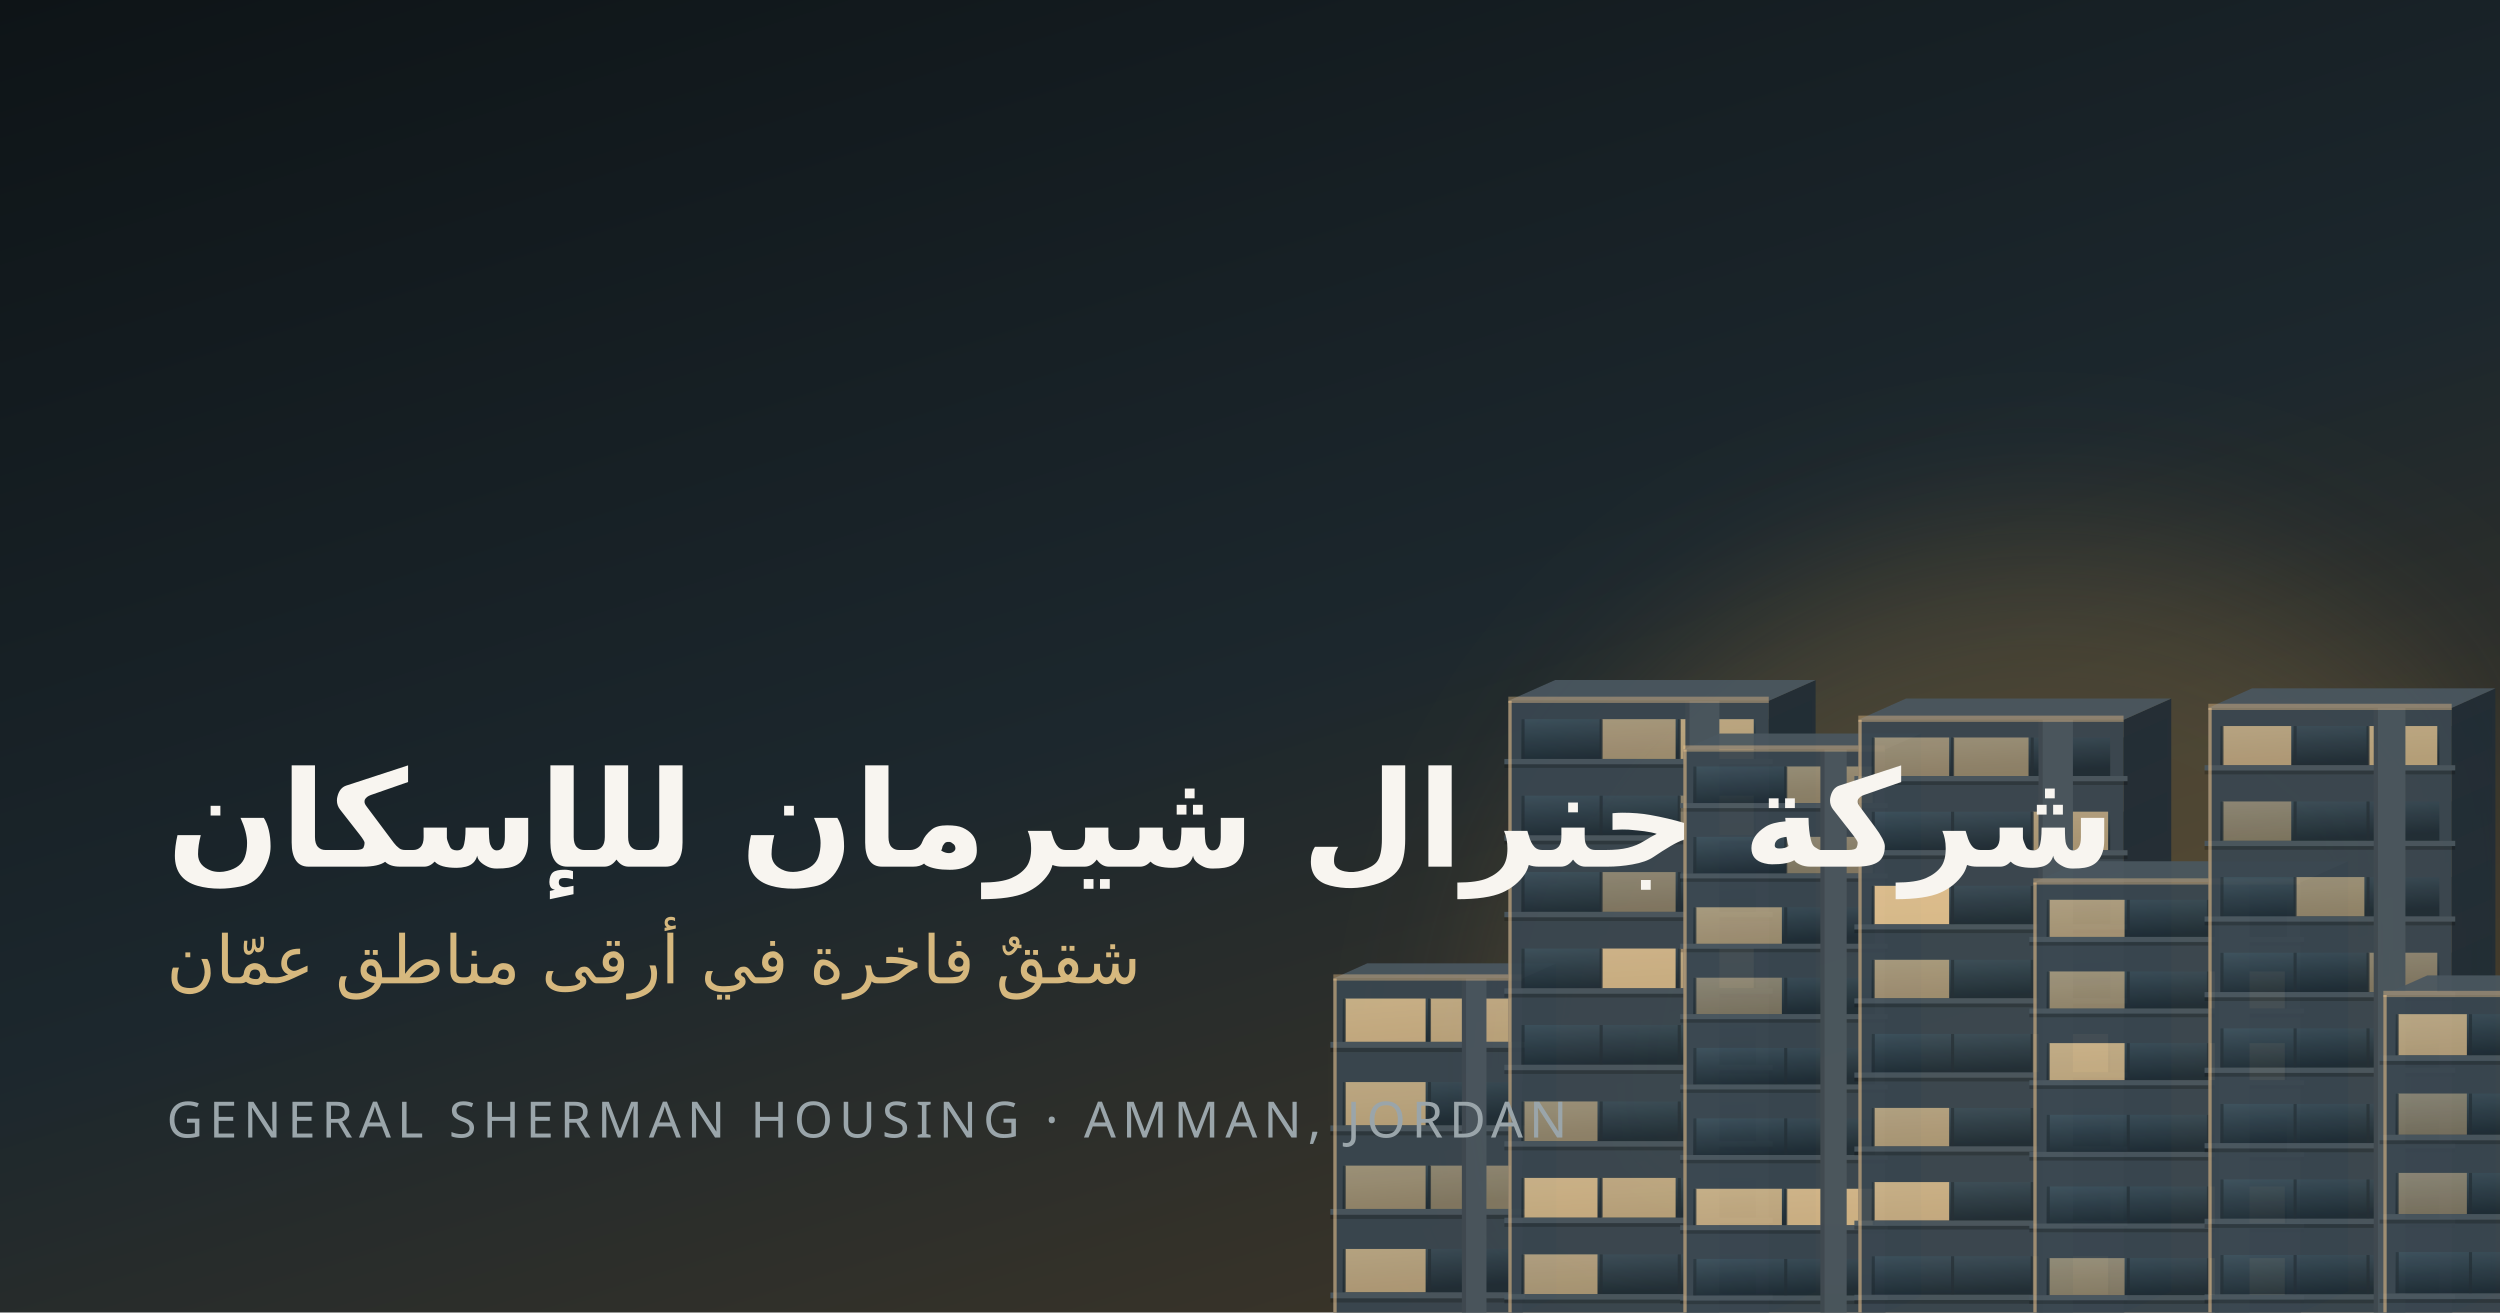
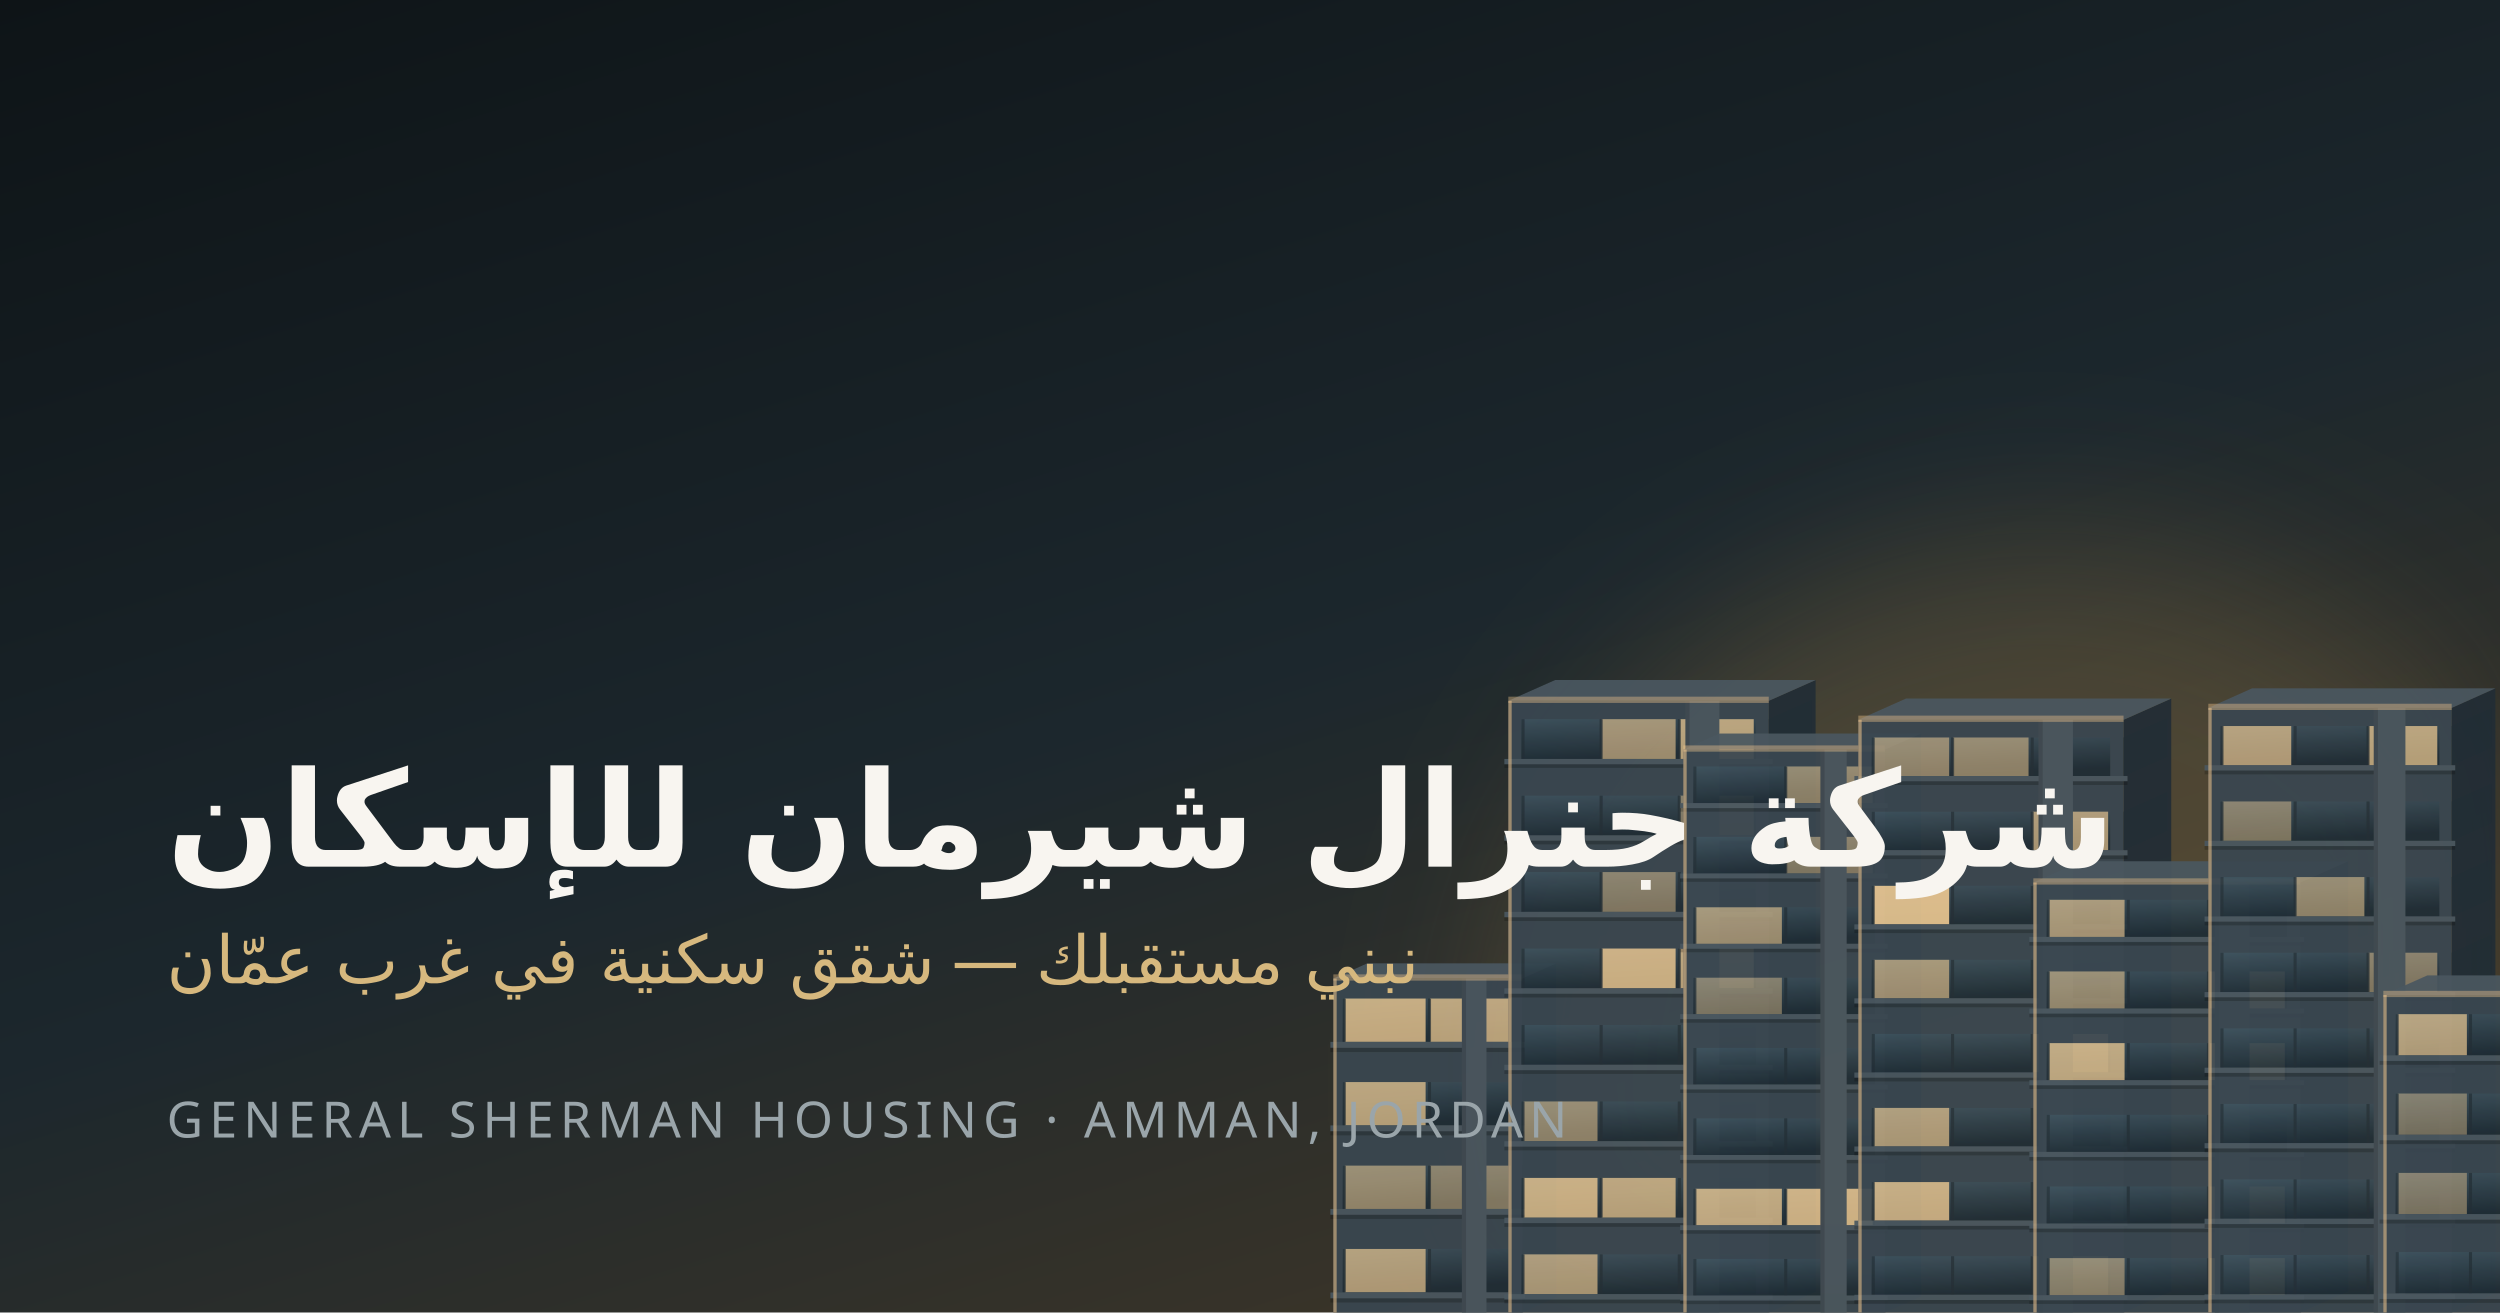
<svg xmlns="http://www.w3.org/2000/svg" viewBox="0 0 1200 630" width="1200" height="630">
  <defs>
    <linearGradient id="bg" x1="0" y1="0" x2="0.6" y2="1">
      <stop offset="0" stop-color="#0E1417" />
      <stop offset="0.6" stop-color="#1C272D" />
      <stop offset="1" stop-color="#3A3428" />
    </linearGradient>
    <linearGradient id="glass" x1="0" y1="0" x2="0.3" y2="1">
      <stop offset="0" stop-color="#3E525E" />
      <stop offset="1" stop-color="#1E2C35" />
    </linearGradient>
    <filter id="soft" x="-30%" y="-30%" width="160%" height="160%">
      <feGaussianBlur stdDeviation="40" />
    </filter>
    <filter id="grain" x="0" y="0" width="100%" height="100%">
      <feTurbulence type="fractalNoise" baseFrequency="0.9" numOctaves="3" seed="7" />
      <feColorMatrix type="saturate" values="0" />
    </filter>
  </defs>
  <rect width="1200" height="630" fill="url(#bg)" />
  <circle cx="980" cy="520" r="260" fill="#B08D4F" opacity="0.25" filter="url(#soft)" />
  <g opacity="0.92">
    <polygon points="730.7,469.7 747.0,462.4 747.0,622.7 730.7,630.0" fill="#222D35" />
    <polygon points="640.0,469.7 656.3,462.4 747.0,462.4 730.7,469.7" fill="#4A5760" />
    <rect x="640.0" y="469.7" width="90.7" height="160.3" fill="#3A4750" />
    <rect x="644.5" y="479.3" width="81.6" height="20.8" fill="url(#glass)" />
    <rect x="645.5" y="479.3" width="38.8" height="20.8" fill="#FFD79B" opacity="0.77" />
    <rect x="644.5" y="479.3" width="1.5" height="20.8" fill="#222D35" opacity="0.7" />
    <rect x="686.4" y="479.3" width="38.8" height="20.8" fill="#FFD79B" opacity="0.73" />
    <rect x="685.4" y="479.3" width="1.5" height="20.8" fill="#222D35" opacity="0.7" />
    <polygon points="730.7,479.3 745.7,472.6 745.7,493.5 730.7,500.1" fill="#1E2C35" opacity="0.85" />
    <rect x="638.6" y="500.1" width="93.4" height="2.8" fill="#4A5760" />
    <rect x="638.6" y="503.0" width="93.4" height="2.0" fill="#000" opacity="0.22" />
    <rect x="644.5" y="519.4" width="81.6" height="20.8" fill="url(#glass)" />
    <rect x="645.5" y="519.4" width="38.8" height="20.8" fill="#FFD79B" opacity="0.71" />
    <rect x="644.5" y="519.4" width="1.5" height="20.8" fill="#222D35" opacity="0.7" />
    <rect x="685.4" y="519.4" width="1.5" height="20.8" fill="#222D35" opacity="0.7" />
    <polygon points="730.7,519.4 745.7,512.7 745.7,533.5 730.7,540.2" fill="#1E2C35" opacity="0.85" />
    <rect x="638.6" y="540.2" width="93.4" height="2.8" fill="#4A5760" />
    <rect x="638.6" y="543.0" width="93.4" height="2.0" fill="#000" opacity="0.22" />
    <rect x="644.5" y="559.5" width="81.6" height="20.8" fill="url(#glass)" />
    <rect x="645.5" y="559.5" width="38.8" height="20.8" fill="#FFD79B" opacity="0.53" />
    <rect x="644.5" y="559.5" width="1.5" height="20.8" fill="#222D35" opacity="0.7" />
    <rect x="686.4" y="559.5" width="38.8" height="20.8" fill="#FFD79B" opacity="0.46" />
    <rect x="685.4" y="559.5" width="1.5" height="20.8" fill="#222D35" opacity="0.7" />
    <polygon points="730.7,559.5 745.7,552.8 745.7,573.6 730.7,580.3" fill="#1E2C35" opacity="0.85" />
    <rect x="638.6" y="580.3" width="93.4" height="2.8" fill="#4A5760" />
    <rect x="638.6" y="583.1" width="93.4" height="2.0" fill="#000" opacity="0.22" />
    <rect x="644.5" y="599.5" width="81.6" height="20.8" fill="url(#glass)" />
    <rect x="645.5" y="599.5" width="38.8" height="20.8" fill="#FFD79B" opacity="0.67" />
    <rect x="644.5" y="599.5" width="1.5" height="20.8" fill="#222D35" opacity="0.7" />
    <rect x="685.4" y="599.5" width="1.5" height="20.8" fill="#222D35" opacity="0.7" />
    <polygon points="730.7,599.5 745.7,592.9 745.7,613.7 730.7,620.4" fill="#1E2C35" opacity="0.85" />
    <rect x="638.6" y="620.4" width="93.4" height="2.8" fill="#4A5760" />
    <rect x="638.6" y="623.2" width="93.4" height="2.0" fill="#000" opacity="0.22" />
    <rect x="701.7" y="469.7" width="11.8" height="160.3" fill="#4A5760" />
    <rect x="701.7" y="469.7" width="2" height="160.3" fill="#000" opacity="0.15" />
    <rect x="640.0" y="469.7" width="1.6" height="160.3" fill="#FFCF92" opacity="0.55" />
    <rect x="640.0" y="467.7" width="90.7" height="3" fill="#FFCF92" opacity="0.4" />
  </g>
  <g opacity="0.92">
    <polygon points="849.0,336.4 871.5,326.4 871.5,620.0 849.0,630.0" fill="#222D35" />
    <polygon points="724.0,336.4 746.5,326.4 871.5,326.4 849.0,336.4" fill="#4A5760" />
    <rect x="724.0" y="336.4" width="125.0" height="293.6" fill="#3A4750" />
    <rect x="730.3" y="345.2" width="112.5" height="19.1" fill="url(#glass)" />
    <rect x="730.3" y="345.2" width="1.5" height="19.1" fill="#222D35" opacity="0.7" />
    <rect x="768.8" y="345.2" width="35.5" height="19.1" fill="#FFD79B" opacity="0.59" />
    <rect x="767.8" y="345.2" width="1.5" height="19.1" fill="#222D35" opacity="0.7" />
    <rect x="806.3" y="345.2" width="35.5" height="19.1" fill="#FFD79B" opacity="0.71" />
    <rect x="805.3" y="345.2" width="1.5" height="19.1" fill="#222D35" opacity="0.7" />
    <polygon points="849.0,345.2 869.7,336.0 869.7,355.1 849.0,364.3" fill="#1E2C35" opacity="0.85" />
    <rect x="722.1" y="364.3" width="128.8" height="2.6" fill="#4A5760" />
    <rect x="722.1" y="366.8" width="128.8" height="1.8" fill="#000" opacity="0.22" />
    <rect x="730.3" y="381.9" width="112.5" height="19.1" fill="url(#glass)" />
    <rect x="730.3" y="381.9" width="1.5" height="19.1" fill="#222D35" opacity="0.7" />
    <rect x="767.8" y="381.9" width="1.5" height="19.1" fill="#222D35" opacity="0.7" />
    <rect x="806.3" y="381.9" width="35.5" height="19.1" fill="#FFD79B" opacity="0.43" />
    <rect x="805.3" y="381.9" width="1.5" height="19.1" fill="#222D35" opacity="0.7" />
    <polygon points="849.0,381.9 869.7,372.7 869.7,391.8 849.0,401.0" fill="#1E2C35" opacity="0.85" />
    <rect x="722.1" y="401.0" width="128.8" height="2.6" fill="#4A5760" />
    <rect x="722.1" y="403.5" width="128.8" height="1.8" fill="#000" opacity="0.22" />
    <rect x="730.3" y="418.6" width="112.5" height="19.1" fill="url(#glass)" />
    <rect x="730.3" y="418.6" width="1.5" height="19.1" fill="#222D35" opacity="0.7" />
    <rect x="768.8" y="418.6" width="35.5" height="19.1" fill="#FFD79B" opacity="0.45" />
    <rect x="767.8" y="418.6" width="1.5" height="19.1" fill="#222D35" opacity="0.7" />
    <rect x="805.3" y="418.6" width="1.5" height="19.1" fill="#222D35" opacity="0.7" />
    <polygon points="849.0,418.6 869.7,409.4 869.7,428.5 849.0,437.7" fill="#1E2C35" opacity="0.85" />
    <rect x="722.1" y="437.7" width="128.8" height="2.6" fill="#4A5760" />
    <rect x="722.1" y="440.3" width="128.8" height="1.8" fill="#000" opacity="0.22" />
    <rect x="730.3" y="455.3" width="112.5" height="19.1" fill="url(#glass)" />
    <rect x="730.3" y="455.3" width="1.5" height="19.1" fill="#222D35" opacity="0.7" />
    <rect x="768.8" y="455.3" width="35.5" height="19.1" fill="#FFD79B" opacity="0.80" />
    <rect x="767.8" y="455.3" width="1.5" height="19.1" fill="#222D35" opacity="0.7" />
    <rect x="806.3" y="455.3" width="35.5" height="19.1" fill="#FFD79B" opacity="0.71" />
    <rect x="805.3" y="455.3" width="1.5" height="19.1" fill="#222D35" opacity="0.7" />
    <polygon points="849.0,455.3 869.7,446.1 869.7,465.2 849.0,474.4" fill="#1E2C35" opacity="0.85" />
    <rect x="722.1" y="474.4" width="128.8" height="2.6" fill="#4A5760" />
    <rect x="722.1" y="477.0" width="128.8" height="1.8" fill="#000" opacity="0.22" />
    <rect x="730.3" y="492.0" width="112.5" height="19.1" fill="url(#glass)" />
    <rect x="730.3" y="492.0" width="1.5" height="19.1" fill="#222D35" opacity="0.7" />
    <rect x="767.8" y="492.0" width="1.5" height="19.1" fill="#222D35" opacity="0.7" />
    <rect x="805.3" y="492.0" width="1.5" height="19.1" fill="#222D35" opacity="0.7" />
    <polygon points="849.0,492.0 869.7,482.8 869.7,501.9 849.0,511.1" fill="#1E2C35" opacity="0.85" />
    <rect x="722.1" y="511.1" width="128.8" height="2.6" fill="#4A5760" />
    <rect x="722.1" y="513.7" width="128.8" height="1.8" fill="#000" opacity="0.22" />
    <rect x="730.3" y="528.7" width="112.5" height="19.1" fill="url(#glass)" />
    <rect x="731.3" y="528.7" width="35.5" height="19.1" fill="#FFD79B" opacity="0.51" />
    <rect x="730.3" y="528.7" width="1.5" height="19.1" fill="#222D35" opacity="0.7" />
    <rect x="767.8" y="528.7" width="1.5" height="19.1" fill="#222D35" opacity="0.7" />
    <rect x="805.3" y="528.7" width="1.5" height="19.1" fill="#222D35" opacity="0.7" />
    <polygon points="849.0,528.7 869.7,519.5 869.7,538.6 849.0,547.8" fill="#1E2C35" opacity="0.85" />
    <rect x="722.1" y="547.8" width="128.8" height="2.6" fill="#4A5760" />
    <rect x="722.1" y="550.4" width="128.8" height="1.8" fill="#000" opacity="0.22" />
    <rect x="730.3" y="565.4" width="112.5" height="19.1" fill="url(#glass)" />
    <rect x="731.3" y="565.4" width="35.5" height="19.1" fill="#FFD79B" opacity="0.78" />
    <rect x="730.3" y="565.4" width="1.5" height="19.1" fill="#222D35" opacity="0.7" />
    <rect x="768.8" y="565.4" width="35.5" height="19.1" fill="#FFD79B" opacity="0.71" />
    <rect x="767.8" y="565.4" width="1.5" height="19.1" fill="#222D35" opacity="0.7" />
    <rect x="805.3" y="565.4" width="1.5" height="19.1" fill="#222D35" opacity="0.7" />
    <polygon points="849.0,565.4 869.7,556.2 869.7,575.3 849.0,584.5" fill="#1E2C35" opacity="0.85" />
    <rect x="722.1" y="584.5" width="128.8" height="2.6" fill="#4A5760" />
    <rect x="722.1" y="587.1" width="128.8" height="1.8" fill="#000" opacity="0.22" />
    <rect x="730.3" y="602.1" width="112.5" height="19.1" fill="url(#glass)" />
    <rect x="731.3" y="602.1" width="35.5" height="19.1" fill="#FFD79B" opacity="0.64" />
    <rect x="730.3" y="602.1" width="1.5" height="19.1" fill="#222D35" opacity="0.7" />
    <rect x="767.8" y="602.1" width="1.5" height="19.1" fill="#222D35" opacity="0.7" />
    <rect x="805.3" y="602.1" width="1.5" height="19.1" fill="#222D35" opacity="0.7" />
    <polygon points="849.0,602.1 869.7,592.9 869.7,612.0 849.0,621.2" fill="#1E2C35" opacity="0.85" />
    <rect x="722.1" y="621.2" width="128.8" height="2.6" fill="#4A5760" />
    <rect x="722.1" y="623.8" width="128.8" height="1.8" fill="#000" opacity="0.22" />
    <rect x="809.0" y="336.4" width="16.3" height="293.6" fill="#4A5760" />
    <rect x="809.0" y="336.4" width="2" height="293.6" fill="#000" opacity="0.15" />
    <rect x="724.0" y="336.4" width="1.6" height="293.6" fill="#FFCF92" opacity="0.55" />
    <rect x="724.0" y="334.4" width="125.0" height="3" fill="#FFCF92" opacity="0.4" />
  </g>
  <g opacity="0.92">
    <polygon points="904.7,359.8 922.1,352.1 922.1,622.3 904.7,630.0" fill="#222D35" />
    <polygon points="808.0,359.8 825.4,352.1 922.1,352.1 904.7,359.8" fill="#4A5760" />
    <rect x="808.0" y="359.8" width="96.7" height="270.2" fill="#3A4750" />
    <rect x="812.8" y="367.9" width="87.1" height="17.6" fill="url(#glass)" />
    <rect x="812.8" y="367.9" width="1.5" height="17.6" fill="#222D35" opacity="0.7" />
    <rect x="857.4" y="367.9" width="41.5" height="17.6" fill="#FFD79B" opacity="0.51" />
    <rect x="856.4" y="367.9" width="1.5" height="17.6" fill="#222D35" opacity="0.7" />
    <polygon points="904.7,367.9 920.7,360.8 920.7,378.4 904.7,385.5" fill="#1E2C35" opacity="0.85" />
    <rect x="806.5" y="385.5" width="99.6" height="2.4" fill="#4A5760" />
    <rect x="806.5" y="387.9" width="99.6" height="1.7" fill="#000" opacity="0.22" />
    <rect x="812.8" y="401.7" width="87.1" height="17.6" fill="url(#glass)" />
    <rect x="812.8" y="401.7" width="1.5" height="17.6" fill="#222D35" opacity="0.7" />
    <rect x="857.4" y="401.7" width="41.5" height="17.6" fill="#FFD79B" opacity="0.46" />
    <rect x="856.4" y="401.7" width="1.5" height="17.6" fill="#222D35" opacity="0.7" />
    <polygon points="904.7,401.7 920.7,394.6 920.7,412.2 904.7,419.3" fill="#1E2C35" opacity="0.85" />
    <rect x="806.5" y="419.3" width="99.6" height="2.4" fill="#4A5760" />
    <rect x="806.5" y="421.6" width="99.6" height="1.7" fill="#000" opacity="0.22" />
    <rect x="812.8" y="435.5" width="87.1" height="17.6" fill="url(#glass)" />
    <rect x="813.8" y="435.5" width="41.5" height="17.6" fill="#FFD79B" opacity="0.58" />
    <rect x="812.8" y="435.5" width="1.5" height="17.6" fill="#222D35" opacity="0.7" />
    <rect x="856.4" y="435.5" width="1.5" height="17.6" fill="#222D35" opacity="0.7" />
    <polygon points="904.7,435.5 920.7,428.4 920.7,445.9 904.7,453.0" fill="#1E2C35" opacity="0.85" />
    <rect x="806.5" y="453.0" width="99.6" height="2.4" fill="#4A5760" />
    <rect x="806.5" y="455.4" width="99.6" height="1.7" fill="#000" opacity="0.22" />
    <rect x="812.8" y="469.3" width="87.1" height="17.6" fill="url(#glass)" />
    <rect x="813.8" y="469.3" width="41.5" height="17.6" fill="#FFD79B" opacity="0.42" />
    <rect x="812.8" y="469.3" width="1.5" height="17.6" fill="#222D35" opacity="0.7" />
    <rect x="856.4" y="469.3" width="1.5" height="17.6" fill="#222D35" opacity="0.7" />
    <polygon points="904.7,469.3 920.7,462.1 920.7,479.7 904.7,486.8" fill="#1E2C35" opacity="0.85" />
    <rect x="806.5" y="486.8" width="99.6" height="2.4" fill="#4A5760" />
    <rect x="806.5" y="489.2" width="99.6" height="1.7" fill="#000" opacity="0.22" />
    <rect x="812.8" y="503.0" width="87.1" height="17.6" fill="url(#glass)" />
    <rect x="812.8" y="503.0" width="1.5" height="17.6" fill="#222D35" opacity="0.7" />
    <rect x="856.4" y="503.0" width="1.5" height="17.6" fill="#222D35" opacity="0.7" />
    <polygon points="904.7,503.0 920.7,495.9 920.7,513.5 904.7,520.6" fill="#1E2C35" opacity="0.85" />
    <rect x="806.5" y="520.6" width="99.6" height="2.4" fill="#4A5760" />
    <rect x="806.5" y="522.9" width="99.6" height="1.7" fill="#000" opacity="0.22" />
    <rect x="812.8" y="536.8" width="87.1" height="17.6" fill="url(#glass)" />
    <rect x="812.8" y="536.8" width="1.5" height="17.6" fill="#222D35" opacity="0.7" />
    <rect x="856.4" y="536.8" width="1.5" height="17.6" fill="#222D35" opacity="0.7" />
    <polygon points="904.7,536.8 920.7,529.7 920.7,547.2 904.7,554.4" fill="#1E2C35" opacity="0.85" />
    <rect x="806.5" y="554.4" width="99.6" height="2.4" fill="#4A5760" />
    <rect x="806.5" y="556.7" width="99.6" height="1.7" fill="#000" opacity="0.22" />
    <rect x="812.8" y="570.6" width="87.1" height="17.6" fill="url(#glass)" />
    <rect x="813.8" y="570.6" width="41.5" height="17.6" fill="#FFD79B" opacity="0.75" />
    <rect x="812.8" y="570.6" width="1.5" height="17.6" fill="#222D35" opacity="0.7" />
    <rect x="857.4" y="570.6" width="41.5" height="17.6" fill="#FFD79B" opacity="0.82" />
    <rect x="856.4" y="570.6" width="1.5" height="17.6" fill="#222D35" opacity="0.7" />
    <polygon points="904.7,570.6 920.7,563.4 920.7,581.0 904.7,588.1" fill="#1E2C35" opacity="0.85" />
    <rect x="806.5" y="588.1" width="99.6" height="2.4" fill="#4A5760" />
    <rect x="806.5" y="590.5" width="99.6" height="1.7" fill="#000" opacity="0.22" />
    <rect x="812.8" y="604.3" width="87.1" height="17.6" fill="url(#glass)" />
    <rect x="812.8" y="604.3" width="1.5" height="17.6" fill="#222D35" opacity="0.7" />
    <rect x="856.4" y="604.3" width="1.5" height="17.6" fill="#222D35" opacity="0.7" />
    <polygon points="904.7,604.3 920.7,597.2 920.7,614.8 904.7,621.9" fill="#1E2C35" opacity="0.85" />
    <rect x="806.5" y="621.9" width="99.6" height="2.4" fill="#4A5760" />
    <rect x="806.5" y="624.3" width="99.6" height="1.7" fill="#000" opacity="0.22" />
    <rect x="873.8" y="359.8" width="12.6" height="270.2" fill="#4A5760" />
    <rect x="873.8" y="359.8" width="2" height="270.2" fill="#000" opacity="0.15" />
    <rect x="808.0" y="359.8" width="1.6" height="270.2" fill="#FFCF92" opacity="0.55" />
    <rect x="808.0" y="357.8" width="96.7" height="3" fill="#FFCF92" opacity="0.4" />
  </g>
  <g opacity="0.92">
    <polygon points="1019.3,345.5 1042.2,335.3 1042.2,619.8 1019.3,630.0" fill="#222D35" />
    <polygon points="892.0,345.5 914.9,335.3 1042.2,335.3 1019.3,345.5" fill="#4A5760" />
    <rect x="892.0" y="345.5" width="127.3" height="284.5" fill="#3A4750" />
    <rect x="898.4" y="354.0" width="114.5" height="18.5" fill="url(#glass)" />
    <rect x="899.4" y="354.0" width="36.2" height="18.5" fill="#FFD79B" opacity="0.52" />
    <rect x="898.4" y="354.0" width="1.5" height="18.5" fill="#222D35" opacity="0.7" />
    <rect x="937.5" y="354.0" width="36.2" height="18.5" fill="#FFD79B" opacity="0.51" />
    <rect x="936.5" y="354.0" width="1.5" height="18.5" fill="#222D35" opacity="0.7" />
    <rect x="974.7" y="354.0" width="1.5" height="18.5" fill="#222D35" opacity="0.7" />
    <polygon points="1019.3,354.0 1040.3,344.7 1040.3,363.2 1019.3,372.5" fill="#1E2C35" opacity="0.85" />
    <rect x="890.1" y="372.5" width="131.1" height="2.5" fill="#4A5760" />
    <rect x="890.1" y="375.0" width="131.1" height="1.8" fill="#000" opacity="0.22" />
    <rect x="898.4" y="389.6" width="114.5" height="18.5" fill="url(#glass)" />
    <rect x="898.4" y="389.6" width="1.5" height="18.5" fill="#222D35" opacity="0.7" />
    <rect x="936.5" y="389.6" width="1.5" height="18.5" fill="#222D35" opacity="0.7" />
    <rect x="975.7" y="389.6" width="36.2" height="18.5" fill="#FFD79B" opacity="0.65" />
    <rect x="974.7" y="389.6" width="1.5" height="18.5" fill="#222D35" opacity="0.7" />
    <polygon points="1019.3,389.6 1040.3,380.2 1040.3,398.7 1019.3,408.1" fill="#1E2C35" opacity="0.85" />
    <rect x="890.1" y="408.1" width="131.1" height="2.5" fill="#4A5760" />
    <rect x="890.1" y="410.6" width="131.1" height="1.8" fill="#000" opacity="0.22" />
    <rect x="898.4" y="425.2" width="114.5" height="18.5" fill="url(#glass)" />
    <rect x="899.4" y="425.2" width="36.2" height="18.5" fill="#FFD79B" opacity="0.88" />
    <rect x="898.4" y="425.2" width="1.5" height="18.5" fill="#222D35" opacity="0.7" />
    <rect x="936.5" y="425.2" width="1.5" height="18.5" fill="#222D35" opacity="0.7" />
    <rect x="974.7" y="425.2" width="1.5" height="18.5" fill="#222D35" opacity="0.7" />
    <polygon points="1019.3,425.2 1040.3,415.8 1040.3,434.3 1019.3,443.7" fill="#1E2C35" opacity="0.85" />
    <rect x="890.1" y="443.7" width="131.1" height="2.5" fill="#4A5760" />
    <rect x="890.1" y="446.1" width="131.1" height="1.8" fill="#000" opacity="0.22" />
    <rect x="898.4" y="460.7" width="114.5" height="18.5" fill="url(#glass)" />
    <rect x="899.4" y="460.7" width="36.2" height="18.5" fill="#FFD79B" opacity="0.59" />
    <rect x="898.4" y="460.7" width="1.5" height="18.5" fill="#222D35" opacity="0.7" />
    <rect x="936.5" y="460.7" width="1.5" height="18.5" fill="#222D35" opacity="0.7" />
    <rect x="974.7" y="460.7" width="1.5" height="18.5" fill="#222D35" opacity="0.7" />
    <polygon points="1019.3,460.7 1040.3,451.4 1040.3,469.8 1019.3,479.2" fill="#1E2C35" opacity="0.85" />
    <rect x="890.1" y="479.2" width="131.1" height="2.5" fill="#4A5760" />
    <rect x="890.1" y="481.7" width="131.1" height="1.8" fill="#000" opacity="0.22" />
    <rect x="898.4" y="496.3" width="114.5" height="18.5" fill="url(#glass)" />
    <rect x="898.4" y="496.3" width="1.5" height="18.5" fill="#222D35" opacity="0.7" />
    <rect x="936.5" y="496.3" width="1.5" height="18.5" fill="#222D35" opacity="0.7" />
    <rect x="975.7" y="496.3" width="36.2" height="18.5" fill="#FFD79B" opacity="0.66" />
    <rect x="974.7" y="496.3" width="1.5" height="18.5" fill="#222D35" opacity="0.7" />
    <polygon points="1019.3,496.3 1040.3,486.9 1040.3,505.4 1019.3,514.8" fill="#1E2C35" opacity="0.85" />
    <rect x="890.1" y="514.8" width="131.1" height="2.5" fill="#4A5760" />
    <rect x="890.1" y="517.3" width="131.1" height="1.8" fill="#000" opacity="0.22" />
    <rect x="898.4" y="531.8" width="114.5" height="18.5" fill="url(#glass)" />
    <rect x="899.4" y="531.8" width="36.2" height="18.5" fill="#FFD79B" opacity="0.65" />
    <rect x="898.4" y="531.8" width="1.5" height="18.5" fill="#222D35" opacity="0.7" />
    <rect x="936.5" y="531.8" width="1.5" height="18.5" fill="#222D35" opacity="0.7" />
    <rect x="974.7" y="531.8" width="1.5" height="18.5" fill="#222D35" opacity="0.7" />
    <polygon points="1019.3,531.8 1040.3,522.5 1040.3,541.0 1019.3,550.3" fill="#1E2C35" opacity="0.85" />
    <rect x="890.1" y="550.3" width="131.1" height="2.5" fill="#4A5760" />
    <rect x="890.1" y="552.8" width="131.1" height="1.8" fill="#000" opacity="0.22" />
    <rect x="898.4" y="567.4" width="114.5" height="18.5" fill="url(#glass)" />
    <rect x="899.4" y="567.4" width="36.2" height="18.5" fill="#FFD79B" opacity="0.77" />
    <rect x="898.4" y="567.4" width="1.5" height="18.5" fill="#222D35" opacity="0.7" />
    <rect x="936.5" y="567.4" width="1.5" height="18.5" fill="#222D35" opacity="0.7" />
    <rect x="974.7" y="567.4" width="1.5" height="18.5" fill="#222D35" opacity="0.7" />
    <polygon points="1019.3,567.4 1040.3,558.0 1040.3,576.5 1019.3,585.9" fill="#1E2C35" opacity="0.85" />
    <rect x="890.1" y="585.9" width="131.1" height="2.5" fill="#4A5760" />
    <rect x="890.1" y="588.4" width="131.1" height="1.8" fill="#000" opacity="0.22" />
    <rect x="898.4" y="603.0" width="114.5" height="18.5" fill="url(#glass)" />
    <rect x="898.4" y="603.0" width="1.5" height="18.5" fill="#222D35" opacity="0.7" />
    <rect x="936.5" y="603.0" width="1.5" height="18.5" fill="#222D35" opacity="0.7" />
    <rect x="975.7" y="603.0" width="36.2" height="18.5" fill="#FFD79B" opacity="0.53" />
    <rect x="974.7" y="603.0" width="1.5" height="18.5" fill="#222D35" opacity="0.7" />
    <polygon points="1019.3,603.0 1040.3,593.6 1040.3,612.1 1019.3,621.5" fill="#1E2C35" opacity="0.85" />
    <rect x="890.1" y="621.5" width="131.1" height="2.5" fill="#4A5760" />
    <rect x="890.1" y="624.0" width="131.1" height="1.8" fill="#000" opacity="0.22" />
    <rect x="978.5" y="345.5" width="16.5" height="284.5" fill="#4A5760" />
    <rect x="978.5" y="345.5" width="2" height="284.5" fill="#000" opacity="0.15" />
    <rect x="892.0" y="345.5" width="1.6" height="284.5" fill="#FFCF92" opacity="0.55" />
    <rect x="892.0" y="343.5" width="127.3" height="3" fill="#FFCF92" opacity="0.4" />
  </g>
  <g opacity="0.92">
    <polygon points="1104.1,423.6 1127.1,413.4 1127.1,619.8 1104.1,630.0" fill="#222D35" />
    <polygon points="976.0,423.6 999.1,413.4 1127.1,413.4 1104.1,423.6" fill="#4A5760" />
    <rect x="976.0" y="423.6" width="128.1" height="206.4" fill="#3A4750" />
    <rect x="982.4" y="431.9" width="115.3" height="17.9" fill="url(#glass)" />
    <rect x="983.4" y="431.9" width="36.4" height="17.9" fill="#FFD79B" opacity="0.62" />
    <rect x="982.4" y="431.9" width="1.5" height="17.9" fill="#222D35" opacity="0.7" />
    <rect x="1020.8" y="431.9" width="1.5" height="17.9" fill="#222D35" opacity="0.7" />
    <rect x="1059.3" y="431.9" width="1.5" height="17.9" fill="#222D35" opacity="0.7" />
    <polygon points="1104.1,431.9 1125.3,422.4 1125.3,440.3 1104.1,449.7" fill="#1E2C35" opacity="0.85" />
    <rect x="974.1" y="449.7" width="131.9" height="2.4" fill="#4A5760" />
    <rect x="974.1" y="452.2" width="131.9" height="1.7" fill="#000" opacity="0.22" />
    <rect x="982.4" y="466.3" width="115.3" height="17.9" fill="url(#glass)" />
    <rect x="983.4" y="466.3" width="36.4" height="17.9" fill="#FFD79B" opacity="0.53" />
    <rect x="982.4" y="466.3" width="1.5" height="17.9" fill="#222D35" opacity="0.7" />
    <rect x="1020.8" y="466.3" width="1.5" height="17.9" fill="#222D35" opacity="0.7" />
    <rect x="1060.3" y="466.3" width="36.4" height="17.9" fill="#FFD79B" opacity="0.82" />
    <rect x="1059.3" y="466.3" width="1.5" height="17.9" fill="#222D35" opacity="0.7" />
    <polygon points="1104.1,466.3 1125.3,456.8 1125.3,474.7 1104.1,484.1" fill="#1E2C35" opacity="0.85" />
    <rect x="974.1" y="484.1" width="131.9" height="2.4" fill="#4A5760" />
    <rect x="974.1" y="486.6" width="131.9" height="1.7" fill="#000" opacity="0.22" />
    <rect x="982.4" y="500.7" width="115.3" height="17.9" fill="url(#glass)" />
    <rect x="983.4" y="500.7" width="36.4" height="17.9" fill="#FFD79B" opacity="0.73" />
    <rect x="982.4" y="500.7" width="1.5" height="17.9" fill="#222D35" opacity="0.7" />
    <rect x="1020.8" y="500.7" width="1.5" height="17.9" fill="#222D35" opacity="0.7" />
    <rect x="1060.3" y="500.7" width="36.4" height="17.9" fill="#FFD79B" opacity="0.90" />
    <rect x="1059.3" y="500.7" width="1.5" height="17.9" fill="#222D35" opacity="0.7" />
    <polygon points="1104.1,500.7 1125.3,491.2 1125.3,509.1 1104.1,518.5" fill="#1E2C35" opacity="0.85" />
    <rect x="974.1" y="518.5" width="131.9" height="2.4" fill="#4A5760" />
    <rect x="974.1" y="521.0" width="131.9" height="1.7" fill="#000" opacity="0.22" />
    <rect x="982.4" y="535.1" width="115.3" height="17.9" fill="url(#glass)" />
    <rect x="982.4" y="535.1" width="1.5" height="17.9" fill="#222D35" opacity="0.7" />
    <rect x="1020.8" y="535.1" width="1.5" height="17.9" fill="#222D35" opacity="0.7" />
    <rect x="1059.3" y="535.1" width="1.5" height="17.9" fill="#222D35" opacity="0.7" />
    <polygon points="1104.1,535.1 1125.3,525.6 1125.3,543.5 1104.1,552.9" fill="#1E2C35" opacity="0.85" />
    <rect x="974.1" y="552.9" width="131.9" height="2.4" fill="#4A5760" />
    <rect x="974.1" y="555.4" width="131.9" height="1.7" fill="#000" opacity="0.22" />
    <rect x="982.4" y="569.5" width="115.3" height="17.9" fill="url(#glass)" />
    <rect x="982.4" y="569.5" width="1.5" height="17.9" fill="#222D35" opacity="0.7" />
    <rect x="1020.8" y="569.5" width="1.5" height="17.9" fill="#222D35" opacity="0.7" />
    <rect x="1060.3" y="569.5" width="36.4" height="17.9" fill="#FFD79B" opacity="0.60" />
    <rect x="1059.3" y="569.5" width="1.5" height="17.9" fill="#222D35" opacity="0.7" />
    <polygon points="1104.1,569.5 1125.3,560.0 1125.3,577.9 1104.1,587.3" fill="#1E2C35" opacity="0.85" />
    <rect x="974.1" y="587.3" width="131.9" height="2.4" fill="#4A5760" />
    <rect x="974.1" y="589.8" width="131.9" height="1.7" fill="#000" opacity="0.22" />
    <rect x="982.4" y="603.9" width="115.3" height="17.9" fill="url(#glass)" />
    <rect x="983.4" y="603.9" width="36.4" height="17.9" fill="#FFD79B" opacity="0.46" />
    <rect x="982.4" y="603.9" width="1.5" height="17.9" fill="#222D35" opacity="0.7" />
    <rect x="1020.8" y="603.9" width="1.5" height="17.9" fill="#222D35" opacity="0.7" />
    <rect x="1060.3" y="603.9" width="36.4" height="17.9" fill="#FFD79B" opacity="0.89" />
    <rect x="1059.3" y="603.9" width="1.5" height="17.9" fill="#222D35" opacity="0.7" />
    <polygon points="1104.1,603.9 1125.3,594.4 1125.3,612.3 1104.1,621.7" fill="#1E2C35" opacity="0.85" />
    <rect x="974.1" y="621.7" width="131.9" height="2.4" fill="#4A5760" />
    <rect x="974.1" y="624.2" width="131.9" height="1.7" fill="#000" opacity="0.22" />
    <rect x="1063.1" y="423.6" width="16.7" height="206.4" fill="#4A5760" />
    <rect x="1063.1" y="423.6" width="2" height="206.4" fill="#000" opacity="0.15" />
    <rect x="976.0" y="423.6" width="1.6" height="206.4" fill="#FFCF92" opacity="0.55" />
    <rect x="976.0" y="421.6" width="128.1" height="3" fill="#FFCF92" opacity="0.4" />
  </g>
  <g opacity="0.92">
    <polygon points="1176.8,339.8 1197.8,330.4 1197.8,620.7 1176.8,630.0" fill="#222D35" />
    <polygon points="1060.0,339.8 1081.0,330.4 1197.8,330.4 1176.8,339.8" fill="#4A5760" />
    <rect x="1060.0" y="339.8" width="116.8" height="290.2" fill="#3A4750" />
    <rect x="1065.8" y="348.5" width="105.1" height="18.9" fill="url(#glass)" />
    <rect x="1066.8" y="348.5" width="33.0" height="18.9" fill="#FFD79B" opacity="0.67" />
    <rect x="1065.8" y="348.5" width="1.5" height="18.9" fill="#222D35" opacity="0.7" />
    <rect x="1100.9" y="348.5" width="1.5" height="18.9" fill="#222D35" opacity="0.7" />
    <rect x="1136.9" y="348.5" width="33.0" height="18.9" fill="#FFD79B" opacity="0.71" />
    <rect x="1135.9" y="348.5" width="1.5" height="18.9" fill="#222D35" opacity="0.7" />
    <polygon points="1176.8,348.5 1196.1,339.9 1196.1,358.7 1176.8,367.3" fill="#1E2C35" opacity="0.85" />
    <rect x="1058.2" y="367.3" width="120.3" height="2.5" fill="#4A5760" />
    <rect x="1058.2" y="369.9" width="120.3" height="1.8" fill="#000" opacity="0.22" />
    <rect x="1065.8" y="384.7" width="105.1" height="18.9" fill="url(#glass)" />
    <rect x="1066.8" y="384.7" width="33.0" height="18.9" fill="#FFD79B" opacity="0.43" />
    <rect x="1065.8" y="384.7" width="1.5" height="18.9" fill="#222D35" opacity="0.7" />
    <rect x="1100.9" y="384.7" width="1.5" height="18.9" fill="#222D35" opacity="0.7" />
    <rect x="1135.9" y="384.7" width="1.5" height="18.9" fill="#222D35" opacity="0.7" />
    <polygon points="1176.8,384.7 1196.1,376.1 1196.1,395.0 1176.8,403.6" fill="#1E2C35" opacity="0.85" />
    <rect x="1058.2" y="403.6" width="120.3" height="2.5" fill="#4A5760" />
    <rect x="1058.2" y="406.1" width="120.3" height="1.8" fill="#000" opacity="0.22" />
    <rect x="1065.8" y="421.0" width="105.1" height="18.9" fill="url(#glass)" />
    <rect x="1065.8" y="421.0" width="1.5" height="18.9" fill="#222D35" opacity="0.7" />
    <rect x="1101.9" y="421.0" width="33.0" height="18.9" fill="#FFD79B" opacity="0.53" />
    <rect x="1100.9" y="421.0" width="1.5" height="18.9" fill="#222D35" opacity="0.7" />
    <rect x="1135.9" y="421.0" width="1.5" height="18.9" fill="#222D35" opacity="0.7" />
    <polygon points="1176.8,421.0 1196.1,412.4 1196.1,431.3 1176.8,439.9" fill="#1E2C35" opacity="0.85" />
    <rect x="1058.2" y="439.9" width="120.3" height="2.5" fill="#4A5760" />
    <rect x="1058.2" y="442.4" width="120.3" height="1.8" fill="#000" opacity="0.22" />
    <rect x="1065.8" y="457.3" width="105.1" height="18.9" fill="url(#glass)" />
    <rect x="1065.8" y="457.3" width="1.5" height="18.9" fill="#222D35" opacity="0.7" />
    <rect x="1100.9" y="457.3" width="1.5" height="18.9" fill="#222D35" opacity="0.7" />
    <rect x="1136.9" y="457.3" width="33.0" height="18.9" fill="#FFD79B" opacity="0.45" />
    <rect x="1135.9" y="457.3" width="1.5" height="18.9" fill="#222D35" opacity="0.7" />
    <polygon points="1176.8,457.3 1196.1,448.7 1196.1,467.6 1176.8,476.2" fill="#1E2C35" opacity="0.85" />
    <rect x="1058.2" y="476.2" width="120.3" height="2.5" fill="#4A5760" />
    <rect x="1058.2" y="478.7" width="120.3" height="1.8" fill="#000" opacity="0.22" />
    <rect x="1065.8" y="493.6" width="105.1" height="18.9" fill="url(#glass)" />
    <rect x="1065.8" y="493.6" width="1.5" height="18.9" fill="#222D35" opacity="0.7" />
    <rect x="1100.9" y="493.6" width="1.5" height="18.9" fill="#222D35" opacity="0.7" />
    <rect x="1135.9" y="493.6" width="1.5" height="18.9" fill="#222D35" opacity="0.7" />
    <polygon points="1176.8,493.6 1196.1,485.0 1196.1,503.9 1176.8,512.5" fill="#1E2C35" opacity="0.85" />
    <rect x="1058.2" y="512.5" width="120.3" height="2.5" fill="#4A5760" />
    <rect x="1058.2" y="515.0" width="120.3" height="1.8" fill="#000" opacity="0.22" />
    <rect x="1065.8" y="529.9" width="105.1" height="18.9" fill="url(#glass)" />
    <rect x="1065.8" y="529.9" width="1.5" height="18.9" fill="#222D35" opacity="0.7" />
    <rect x="1100.9" y="529.9" width="1.5" height="18.9" fill="#222D35" opacity="0.7" />
    <rect x="1135.9" y="529.9" width="1.5" height="18.9" fill="#222D35" opacity="0.7" />
    <polygon points="1176.8,529.9 1196.1,521.3 1196.1,540.1 1176.8,548.7" fill="#1E2C35" opacity="0.85" />
    <rect x="1058.2" y="548.7" width="120.3" height="2.5" fill="#4A5760" />
    <rect x="1058.2" y="551.3" width="120.3" height="1.8" fill="#000" opacity="0.22" />
    <rect x="1065.8" y="566.1" width="105.1" height="18.9" fill="url(#glass)" />
    <rect x="1065.8" y="566.1" width="1.5" height="18.9" fill="#222D35" opacity="0.7" />
    <rect x="1100.9" y="566.1" width="1.5" height="18.9" fill="#222D35" opacity="0.7" />
    <rect x="1135.9" y="566.1" width="1.5" height="18.9" fill="#222D35" opacity="0.7" />
    <polygon points="1176.8,566.1 1196.1,557.6 1196.1,576.4 1176.8,585.0" fill="#1E2C35" opacity="0.85" />
    <rect x="1058.2" y="585.0" width="120.3" height="2.5" fill="#4A5760" />
    <rect x="1058.2" y="587.6" width="120.3" height="1.8" fill="#000" opacity="0.22" />
    <rect x="1065.8" y="602.4" width="105.1" height="18.9" fill="url(#glass)" />
    <rect x="1065.8" y="602.4" width="1.5" height="18.9" fill="#222D35" opacity="0.7" />
    <rect x="1100.9" y="602.4" width="1.5" height="18.9" fill="#222D35" opacity="0.7" />
    <rect x="1135.9" y="602.4" width="1.5" height="18.9" fill="#222D35" opacity="0.7" />
    <polygon points="1176.8,602.4 1196.1,593.8 1196.1,612.7 1176.8,621.3" fill="#1E2C35" opacity="0.85" />
    <rect x="1058.2" y="621.3" width="120.3" height="2.5" fill="#4A5760" />
    <rect x="1058.2" y="623.8" width="120.3" height="1.8" fill="#000" opacity="0.22" />
    <rect x="1139.4" y="339.8" width="15.2" height="290.2" fill="#4A5760" />
    <rect x="1139.4" y="339.8" width="2" height="290.2" fill="#000" opacity="0.15" />
    <rect x="1060.0" y="339.8" width="1.6" height="290.2" fill="#FFCF92" opacity="0.55" />
    <rect x="1060.0" y="337.8" width="116.8" height="3" fill="#FFCF92" opacity="0.4" />
  </g>
  <g opacity="0.92">
    <polygon points="1261.3,477.6 1282.4,468.2 1282.4,620.6 1261.3,630.0" fill="#222D35" />
    <polygon points="1144.0,477.6 1165.1,468.2 1282.4,468.2 1261.3,477.6" fill="#4A5760" />
    <rect x="1144.0" y="477.6" width="117.3" height="152.4" fill="#3A4750" />
    <rect x="1149.9" y="486.8" width="105.6" height="19.8" fill="url(#glass)" />
    <rect x="1150.9" y="486.8" width="33.2" height="19.8" fill="#FFD79B" opacity="0.68" />
    <rect x="1149.9" y="486.8" width="1.5" height="19.8" fill="#222D35" opacity="0.7" />
    <rect x="1185.1" y="486.8" width="1.5" height="19.8" fill="#222D35" opacity="0.7" />
    <rect x="1220.2" y="486.8" width="1.5" height="19.8" fill="#222D35" opacity="0.7" />
    <polygon points="1261.3,486.8 1280.7,478.1 1280.7,497.9 1261.3,506.6" fill="#1E2C35" opacity="0.85" />
    <rect x="1142.2" y="506.6" width="120.8" height="2.7" fill="#4A5760" />
    <rect x="1142.2" y="509.2" width="120.8" height="1.9" fill="#000" opacity="0.22" />
    <rect x="1149.9" y="524.9" width="105.6" height="19.8" fill="url(#glass)" />
    <rect x="1150.9" y="524.9" width="33.2" height="19.8" fill="#FFD79B" opacity="0.40" />
    <rect x="1149.9" y="524.9" width="1.5" height="19.8" fill="#222D35" opacity="0.7" />
    <rect x="1185.1" y="524.9" width="1.5" height="19.8" fill="#222D35" opacity="0.7" />
    <rect x="1221.2" y="524.9" width="33.2" height="19.8" fill="#FFD79B" opacity="0.80" />
    <rect x="1220.2" y="524.9" width="1.5" height="19.8" fill="#222D35" opacity="0.7" />
    <polygon points="1261.3,524.9 1280.7,516.2 1280.7,536.0 1261.3,544.7" fill="#1E2C35" opacity="0.85" />
    <rect x="1142.2" y="544.7" width="120.8" height="2.7" fill="#4A5760" />
    <rect x="1142.2" y="547.3" width="120.8" height="1.9" fill="#000" opacity="0.22" />
    <rect x="1149.9" y="563.0" width="105.6" height="19.8" fill="url(#glass)" />
    <rect x="1150.9" y="563.0" width="33.2" height="19.8" fill="#FFD79B" opacity="0.42" />
    <rect x="1149.9" y="563.0" width="1.5" height="19.8" fill="#222D35" opacity="0.7" />
    <rect x="1185.1" y="563.0" width="1.5" height="19.8" fill="#222D35" opacity="0.7" />
    <rect x="1221.2" y="563.0" width="33.2" height="19.8" fill="#FFD79B" opacity="0.71" />
    <rect x="1220.2" y="563.0" width="1.5" height="19.8" fill="#222D35" opacity="0.7" />
    <polygon points="1261.3,563.0 1280.7,554.3 1280.7,574.1 1261.3,582.8" fill="#1E2C35" opacity="0.85" />
    <rect x="1142.2" y="582.8" width="120.8" height="2.7" fill="#4A5760" />
    <rect x="1142.2" y="585.4" width="120.8" height="1.9" fill="#000" opacity="0.22" />
    <rect x="1149.9" y="601.0" width="105.6" height="19.8" fill="url(#glass)" />
    <rect x="1149.9" y="601.0" width="1.5" height="19.8" fill="#222D35" opacity="0.7" />
    <rect x="1185.1" y="601.0" width="1.5" height="19.8" fill="#222D35" opacity="0.7" />
    <rect x="1220.2" y="601.0" width="1.5" height="19.8" fill="#222D35" opacity="0.7" />
    <polygon points="1261.3,601.0 1280.7,592.4 1280.7,612.2 1261.3,620.9" fill="#1E2C35" opacity="0.85" />
    <rect x="1142.2" y="620.9" width="120.8" height="2.7" fill="#4A5760" />
    <rect x="1142.2" y="623.5" width="120.8" height="1.9" fill="#000" opacity="0.22" />
    <rect x="1223.8" y="477.6" width="15.2" height="152.4" fill="#4A5760" />
    <rect x="1223.8" y="477.6" width="2" height="152.4" fill="#000" opacity="0.15" />
    <rect x="1144.0" y="477.6" width="1.6" height="152.4" fill="#FFCF92" opacity="0.55" />
    <rect x="1144.0" y="475.6" width="117.3" height="3" fill="#FFCF92" opacity="0.4" />
  </g>
  <text x="80" y="416" font-family="IBM Plex Sans Arabic, sans-serif" font-size="64" font-weight="700" fill="#F8F5F0">شركة جنرال شيرمان للإسكان</text>
-   <text x="80" y="472" font-family="IBM Plex Sans Arabic, sans-serif" font-size="32" font-weight="400" fill="#D6B87E">شققٌ فاخرة في أرقى مناطق عمّان</text>
+   <text x="80" y="472" font-family="IBM Plex Sans Arabic, sans-serif" font-size="32" font-weight="400" fill="#D6B87E">نبني مستقبلك — شقق سكنية في غرب عمّان</text>
  <text x="80" y="546" font-family="IBM Plex Sans Arabic, sans-serif" font-size="24" font-weight="500" fill="#9AA5AA" letter-spacing="3">GENERAL SHERMAN HOUSING · AMMAN, JORDAN</text>
</svg>
